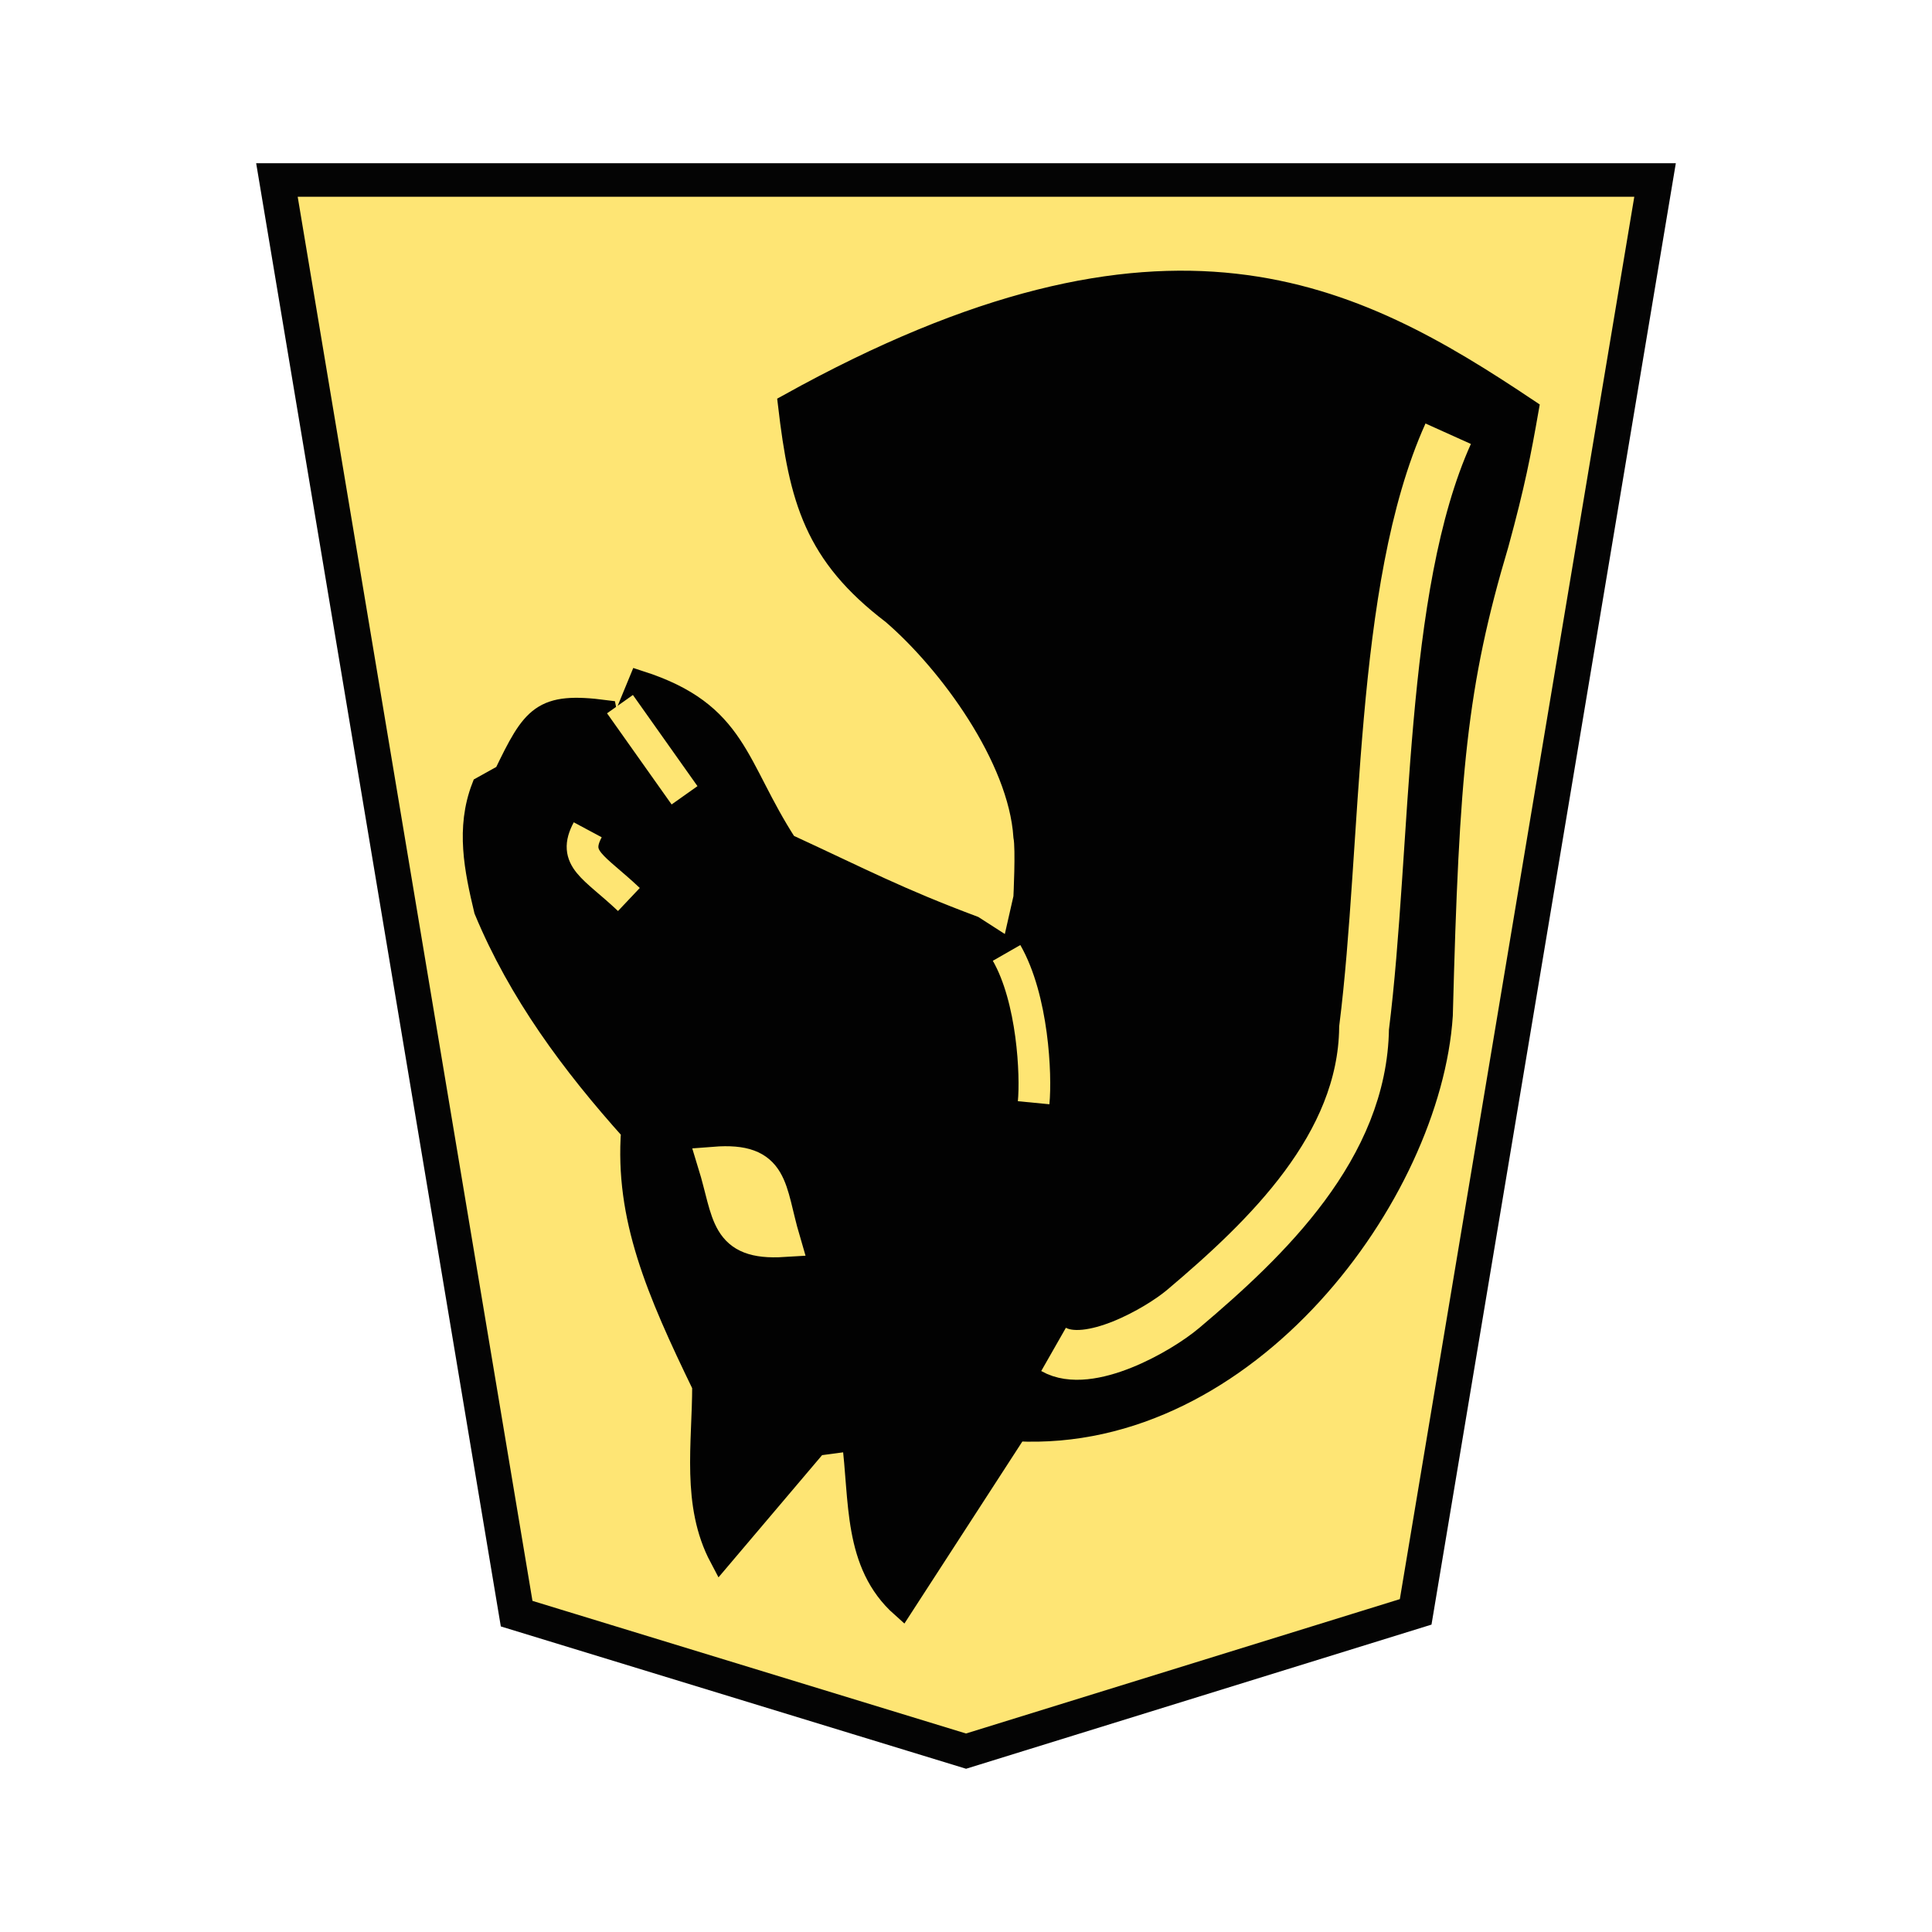
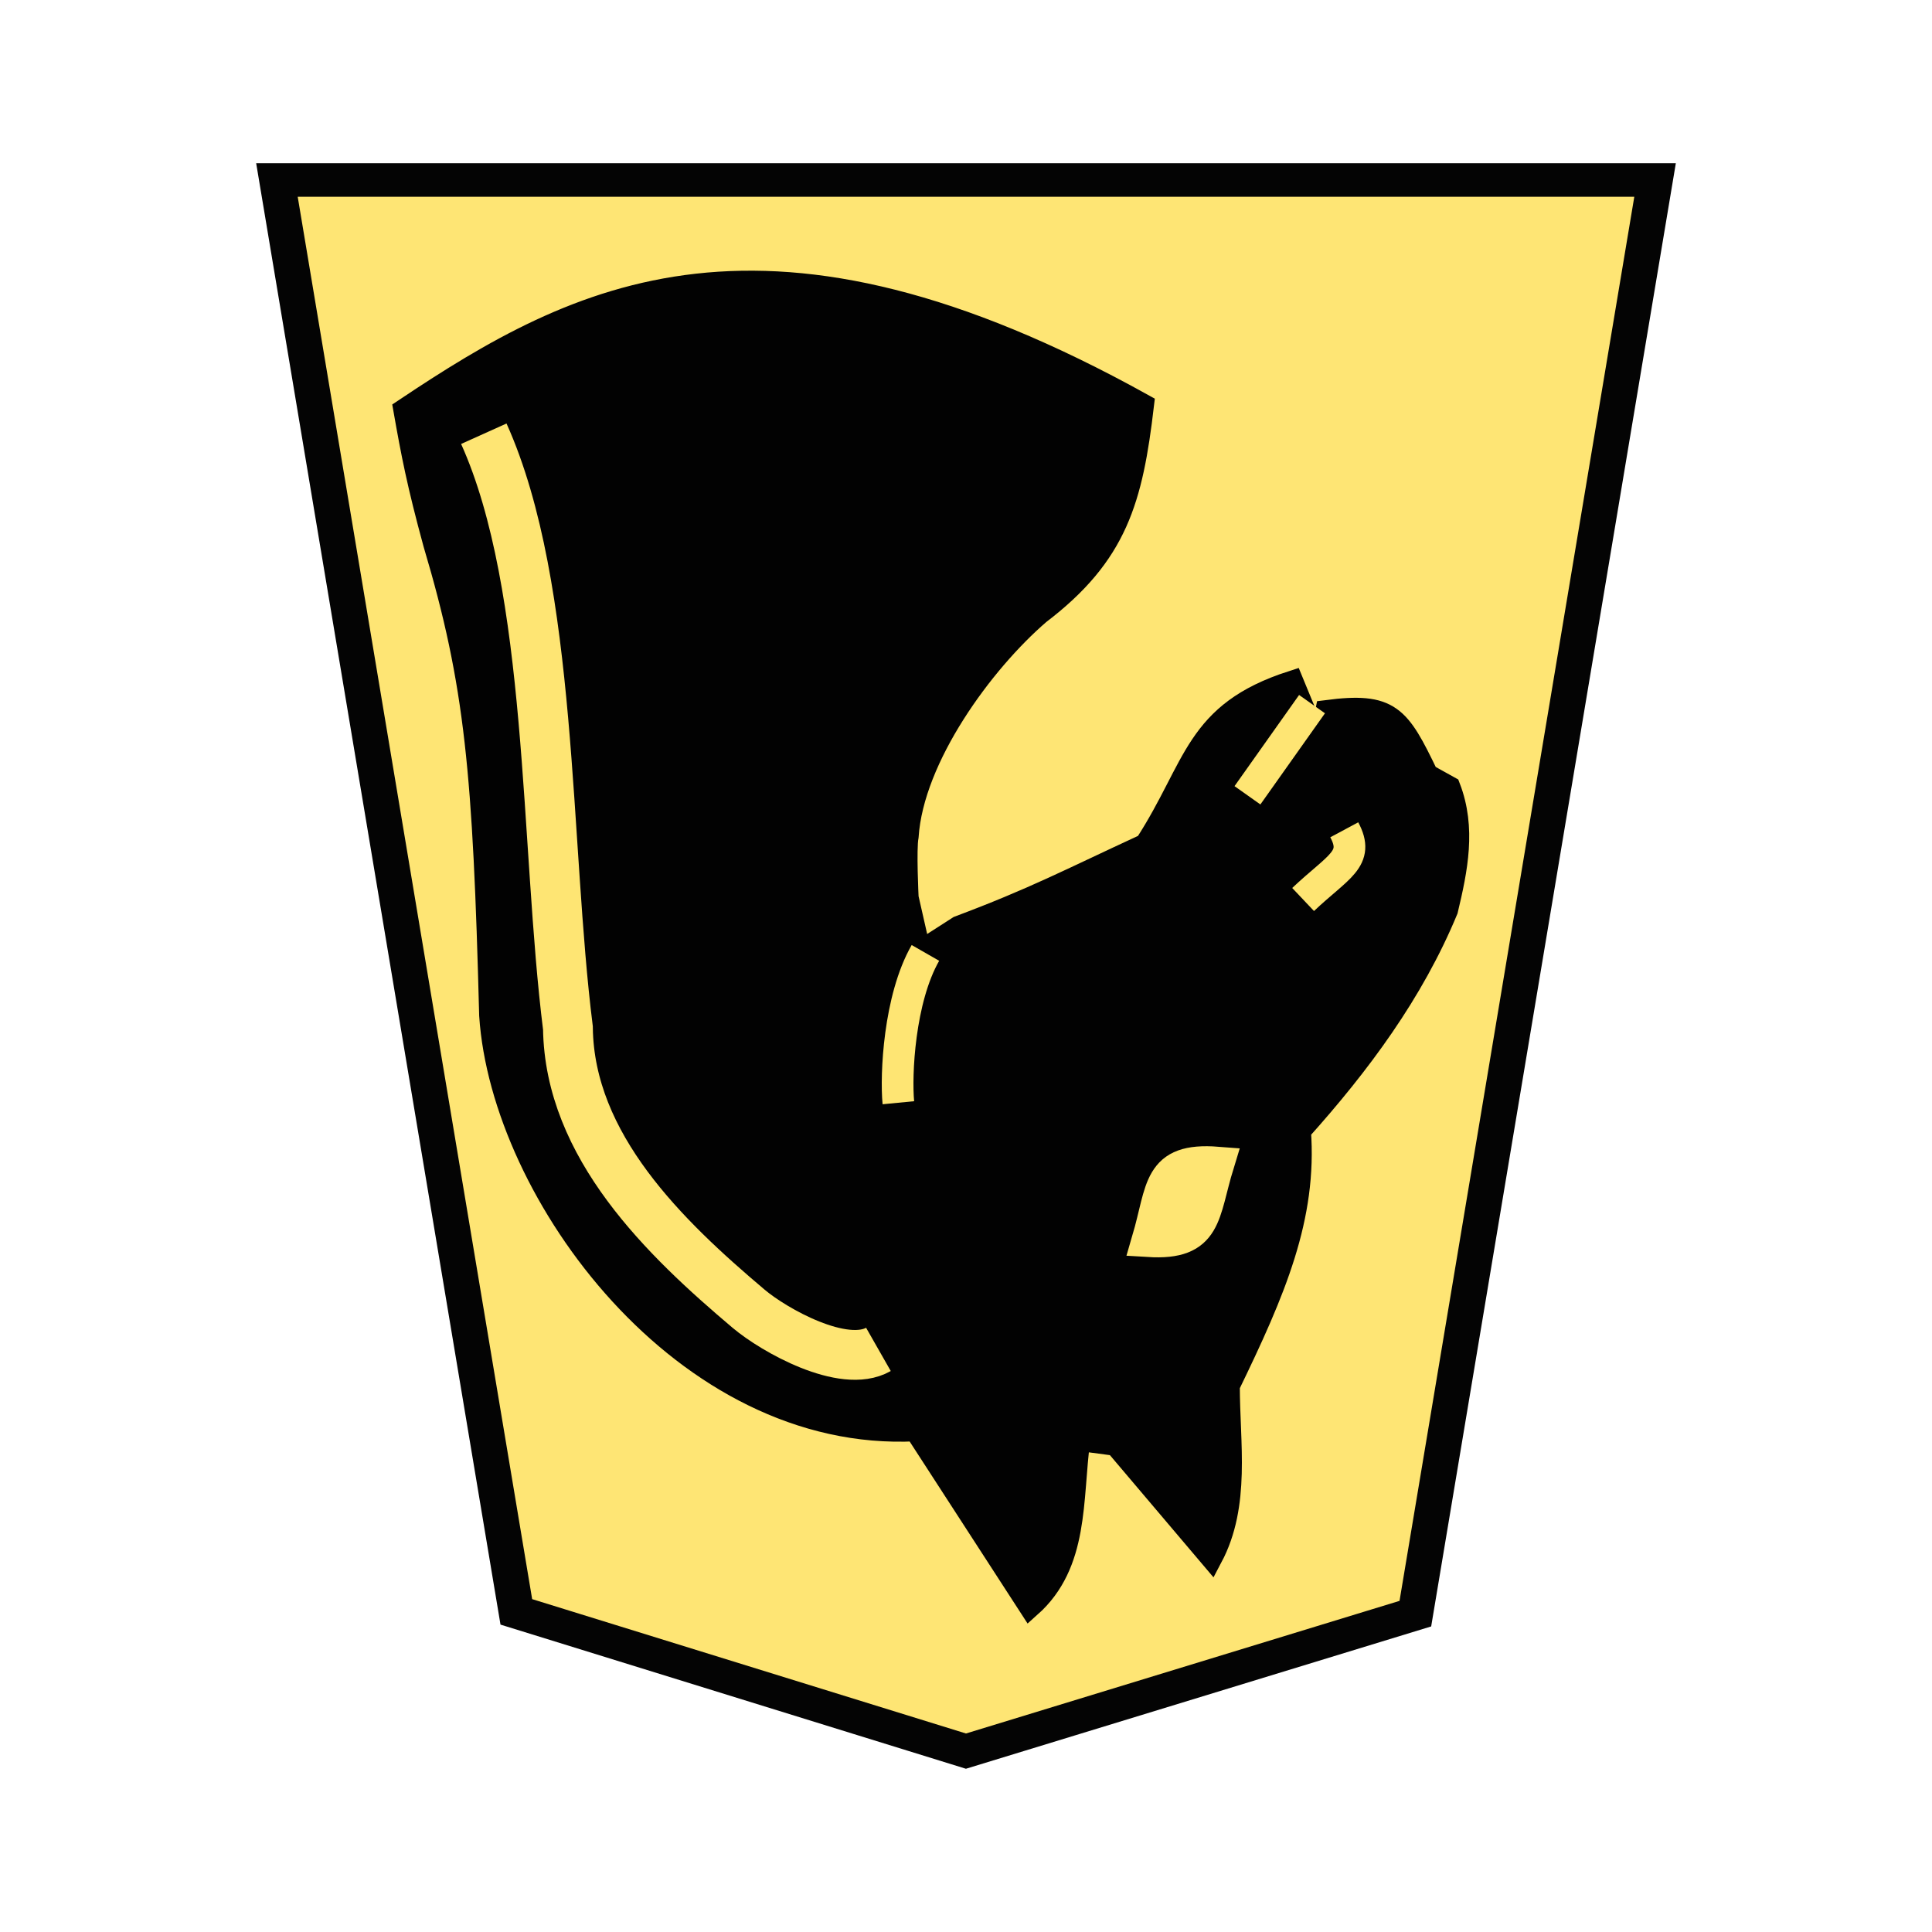
<svg xmlns="http://www.w3.org/2000/svg" width="52.157" height="52.157" version="1.1" id="svg1717">
  <defs id="defs1721">
    <filter style="color-interpolation-filters:sRGB" id="filter1552">
      <feFlood flood-opacity="0.498" flood-color="rgb(0,0,0)" result="flood" id="feFlood1542" />
      <feComposite in="flood" in2="SourceGraphic" operator="in" result="composite1" id="feComposite1544" />
      <feGaussianBlur in="composite1" stdDeviation="2.5" result="blur" id="feGaussianBlur1546" />
      <feOffset dx="4.57967e-15" dy="4.41314e-15" result="offset" id="feOffset1548" />
      <feComposite in="SourceGraphic" in2="offset" operator="over" result="composite2" id="feComposite1550" />
    </filter>
    <filter style="color-interpolation-filters:sRGB" id="filter1540">
      <feFlood flood-opacity="0.498" flood-color="rgb(0,0,0)" result="flood" id="feFlood1530" />
      <feComposite in="flood" in2="SourceGraphic" operator="in" result="composite1" id="feComposite1532" />
      <feGaussianBlur in="composite1" stdDeviation="2.5" result="blur" id="feGaussianBlur1534" />
      <feOffset dx="4.57967e-15" dy="4.41314e-15" result="offset" id="feOffset1536" />
      <feComposite in="SourceGraphic" in2="offset" operator="over" result="composite2" id="feComposite1538" />
    </filter>
    <filter id="drop-shadow-9">
      <feGaussianBlur in="SourceAlpha" result="blur" stdDeviation="2" id="feGaussianBlur5056" />
      <feOffset result="offsetBlur" dx="2" dy="2" id="feOffset5058" />
      <feBlend in="SourceGraphic" in2="offsetBlur" mode="normal" id="feBlend5060" />
    </filter>
    <filter id="drop-shadow-2">
      <feGaussianBlur in="SourceAlpha" result="blur" stdDeviation="2" id="feGaussianBlur6807" />
      <feOffset result="offsetBlur" dx="2" dy="2" id="feOffset6809" />
      <feBlend in="SourceGraphic" in2="offsetBlur" mode="normal" id="feBlend6811" />
    </filter>
    <filter id="drop-shadow-2-8">
      <feGaussianBlur in="SourceAlpha" result="blur" stdDeviation="2" id="feGaussianBlur6807-2" />
      <feOffset result="offsetBlur" dx="2" dy="2" id="feOffset6809-8" />
      <feBlend in="SourceGraphic" in2="offsetBlur" mode="normal" id="feBlend6811-0" />
    </filter>
    <filter id="drop-shadow-6">
      <feGaussianBlur in="SourceAlpha" result="blur" stdDeviation="2" id="feGaussianBlur5056-9" />
      <feOffset result="offsetBlur" dx="2" dy="2" id="feOffset5058-0" />
      <feBlend in="SourceGraphic" in2="offsetBlur" mode="normal" id="feBlend5060-9" />
    </filter>
    <filter id="drop-shadow-27">
      <feGaussianBlur in="SourceAlpha" result="blur" stdDeviation="2" id="feGaussianBlur5056-5" />
      <feOffset result="offsetBlur" dx="2" dy="2" id="feOffset5058-6" />
      <feBlend in="SourceGraphic" in2="offsetBlur" mode="normal" id="feBlend5060-96" />
    </filter>
    <filter id="drop-shadow-2-88">
      <feGaussianBlur in="SourceAlpha" result="blur" stdDeviation="2" id="feGaussianBlur6807-1" />
      <feOffset result="offsetBlur" dx="2" dy="2" id="feOffset6809-5" />
      <feBlend in="SourceGraphic" in2="offsetBlur" mode="normal" id="feBlend6811-7" />
    </filter>
    <filter id="drop-shadow-2-6">
      <feGaussianBlur in="SourceAlpha" result="blur" stdDeviation="2" id="feGaussianBlur6807-4" />
      <feOffset result="offsetBlur" dx="2" dy="2" id="feOffset6809-6" />
      <feBlend in="SourceGraphic" in2="offsetBlur" mode="normal" id="feBlend6811-8" />
    </filter>
    <filter id="drop-shadow-62">
      <feGaussianBlur in="SourceAlpha" result="blur" stdDeviation="2" id="feGaussianBlur5056-7" />
      <feOffset result="offsetBlur" dx="2" dy="2" id="feOffset5058-9" />
      <feBlend in="SourceGraphic" in2="offsetBlur" mode="normal" id="feBlend5060-1" />
    </filter>
    <filter id="drop-shadow-1">
      <feGaussianBlur in="SourceAlpha" result="blur" stdDeviation="2" id="feGaussianBlur5056-0" />
      <feOffset result="offsetBlur" dx="2" dy="2" id="feOffset5058-7" />
      <feBlend in="SourceGraphic" in2="offsetBlur" mode="normal" id="feBlend5060-4" />
    </filter>
    <filter id="drop-shadow-2-67">
      <feGaussianBlur in="SourceAlpha" result="blur" stdDeviation="2" id="feGaussianBlur6807-7" />
      <feOffset result="offsetBlur" dx="2" dy="2" id="feOffset6809-4" />
      <feBlend in="SourceGraphic" in2="offsetBlur" mode="normal" id="feBlend6811-74" />
    </filter>
    <filter id="drop-shadow-2-86">
      <feGaussianBlur in="SourceAlpha" result="blur" stdDeviation="2" id="feGaussianBlur6807-6" />
      <feOffset result="offsetBlur" dx="2" dy="2" id="feOffset6809-9" />
      <feBlend in="SourceGraphic" in2="offsetBlur" mode="normal" id="feBlend6811-1" />
    </filter>
    <filter id="drop-shadow-22">
      <feGaussianBlur in="SourceAlpha" result="blur" stdDeviation="2" id="feGaussianBlur5056-0-5" />
      <feOffset result="offsetBlur" dx="2" dy="2" id="feOffset5058-0-0" />
      <feBlend in="SourceGraphic" in2="offsetBlur" mode="normal" id="feBlend5060-0" />
    </filter>
    <filter id="drop-shadow-2-8-6">
      <feGaussianBlur in="SourceAlpha" result="blur" stdDeviation="2" id="feGaussianBlur6807-40" />
      <feOffset result="offsetBlur" dx="2" dy="2" id="feOffset6809-4-3" />
      <feBlend in="SourceGraphic" in2="offsetBlur" mode="normal" id="feBlend6811-3" />
    </filter>
    <filter id="drop-shadow-5">
      <feGaussianBlur in="SourceAlpha" result="blur" stdDeviation="2" id="feGaussianBlur5056-6" />
      <feOffset result="offsetBlur" dx="2" dy="2" id="feOffset5058-2" />
      <feBlend in="SourceGraphic" in2="offsetBlur" mode="normal" id="feBlend5060-8" />
    </filter>
    <filter id="drop-shadow-5-9">
      <feGaussianBlur in="SourceAlpha" result="blur" stdDeviation="2" id="feGaussianBlur5056-6-0" />
      <feOffset result="offsetBlur" dx="2" dy="2" id="feOffset5058-2-0" />
      <feBlend in="SourceGraphic" in2="offsetBlur" mode="normal" id="feBlend5060-8-3" />
    </filter>
    <filter id="drop-shadow-2-84">
      <feGaussianBlur in="SourceAlpha" result="blur" stdDeviation="2" id="feGaussianBlur6807-9" />
      <feOffset result="offsetBlur" dx="2" dy="2" id="feOffset6809-5-9" />
      <feBlend in="SourceGraphic" in2="offsetBlur" mode="normal" id="feBlend6811-1-9" />
    </filter>
    <filter id="drop-shadow-2-84-4">
      <feGaussianBlur in="SourceAlpha" result="blur" stdDeviation="2" id="feGaussianBlur6807-9-5" />
      <feOffset result="offsetBlur" dx="2" dy="2" id="feOffset6809-5-7" />
      <feBlend in="SourceGraphic" in2="offsetBlur" mode="normal" id="feBlend6811-1-1" />
    </filter>
    <filter id="drop-shadow-5-1">
      <feGaussianBlur in="SourceAlpha" result="blur" stdDeviation="2" id="feGaussianBlur5056-6-9" />
      <feOffset result="offsetBlur" dx="2" dy="2" id="feOffset5058-2-6" />
      <feBlend in="SourceGraphic" in2="offsetBlur" mode="normal" id="feBlend5060-8-9" />
    </filter>
    <filter id="drop-shadow-5-1-3">
      <feGaussianBlur in="SourceAlpha" result="blur" stdDeviation="2" id="feGaussianBlur5056-6-9-6" />
      <feOffset result="offsetBlur" dx="2" dy="2" id="feOffset5058-2-6-1" />
      <feBlend in="SourceGraphic" in2="offsetBlur" mode="normal" id="feBlend5060-8-9-7" />
    </filter>
    <filter id="drop-shadow-2-84-1">
      <feGaussianBlur in="SourceAlpha" result="blur" stdDeviation="2" id="feGaussianBlur6807-9-0" />
      <feOffset result="offsetBlur" dx="2" dy="2" id="feOffset6809-5-3" />
      <feBlend in="SourceGraphic" in2="offsetBlur" mode="normal" id="feBlend6811-1-0" />
    </filter>
    <filter id="drop-shadow-2-84-1-0">
      <feGaussianBlur in="SourceAlpha" result="blur" stdDeviation="2" id="feGaussianBlur6807-9-0-0" />
      <feOffset result="offsetBlur" dx="2" dy="2" id="feOffset6809-5-3-6" />
      <feBlend in="SourceGraphic" in2="offsetBlur" mode="normal" id="feBlend6811-1-0-3" />
    </filter>
    <filter id="drop-shadow-5-1-2">
      <feGaussianBlur in="SourceAlpha" result="blur" stdDeviation="2" id="feGaussianBlur5056-6-9-8" />
      <feOffset result="offsetBlur" dx="2" dy="2" id="feOffset5058-2-6-5" />
      <feBlend in="SourceGraphic" in2="offsetBlur" mode="normal" id="feBlend5060-8-9-1" />
    </filter>
    <filter id="drop-shadow-5-1-2-8">
      <feGaussianBlur in="SourceAlpha" result="blur" stdDeviation="2" id="feGaussianBlur5056-6-9-8-3" />
      <feOffset result="offsetBlur" dx="2" dy="2" id="feOffset5058-2-6-5-7" />
      <feBlend in="SourceGraphic" in2="offsetBlur" mode="normal" id="feBlend5060-8-9-1-4" />
    </filter>
    <filter id="drop-shadow-2-84-1-0-0">
      <feGaussianBlur in="SourceAlpha" result="blur" stdDeviation="2" id="feGaussianBlur6807-9-0-9" />
      <feOffset result="offsetBlur" dx="2" dy="2" id="feOffset6809-5-3-1" />
      <feBlend in="SourceGraphic" in2="offsetBlur" mode="normal" id="feBlend6811-1-0-0" />
    </filter>
    <filter id="drop-shadow-2-84-1-0-1">
      <feGaussianBlur in="SourceAlpha" result="blur" stdDeviation="2" id="feGaussianBlur6807-9-0-9-0" />
      <feOffset result="offsetBlur" dx="2" dy="2" id="feOffset6809-5-3-1-2" />
      <feBlend in="SourceGraphic" in2="offsetBlur" mode="normal" id="feBlend6811-1-0-0-7" />
    </filter>
    <filter id="drop-shadow-5-1-1">
      <feGaussianBlur in="SourceAlpha" result="blur" stdDeviation="2" id="feGaussianBlur5056-6-9-88" />
      <feOffset result="offsetBlur" dx="2" dy="2" id="feOffset5058-2-6-1-6" />
      <feBlend in="SourceGraphic" in2="offsetBlur" mode="normal" id="feBlend5060-8-9-5" />
    </filter>
    <filter id="drop-shadow-2-84-1-4">
      <feGaussianBlur in="SourceAlpha" result="blur" stdDeviation="2" id="feGaussianBlur6807-9-0-2" />
      <feOffset result="offsetBlur" dx="2" dy="2" id="feOffset6809-5-3-5" />
      <feBlend in="SourceGraphic" in2="offsetBlur" mode="normal" id="feBlend6811-1-0-4" />
    </filter>
    <filter style="color-interpolation-filters:sRGB" id="filter4363">
      <feFlood flood-opacity="0.498" flood-color="rgb(0,0,0)" result="flood" id="feFlood4353" />
      <feComposite in="flood" in2="SourceGraphic" operator="in" result="composite1" id="feComposite4355" />
      <feGaussianBlur in="composite1" stdDeviation="1" result="blur" id="feGaussianBlur4357" />
      <feOffset dx="5" dy="3" result="offset" id="feOffset4359" />
      <feComposite in="SourceGraphic" in2="offset" operator="over" result="composite2" id="feComposite4361" />
    </filter>
    <filter style="color-interpolation-filters:sRGB" id="filter4195">
      <feFlood flood-opacity="0.498" flood-color="rgb(0,0,0)" result="flood" id="feFlood4185" />
      <feComposite in="flood" in2="SourceGraphic" operator="in" result="composite1" id="feComposite4187" />
      <feGaussianBlur in="composite1" stdDeviation="1" result="blur" id="feGaussianBlur4189" />
      <feOffset dx="5" dy="3" result="offset" id="feOffset4191" />
      <feComposite in="SourceGraphic" in2="offset" operator="over" result="composite2" id="feComposite4193" />
    </filter>
    <filter style="color-interpolation-filters:sRGB" id="filter4459">
      <feFlood flood-opacity="0.498" flood-color="rgb(0,0,0)" result="flood" id="feFlood4449" />
      <feComposite in="flood" in2="SourceGraphic" operator="in" result="composite1" id="feComposite4451" />
      <feGaussianBlur in="composite1" stdDeviation="1" result="blur" id="feGaussianBlur4453" />
      <feOffset dx="5" dy="3" result="offset" id="feOffset4455" />
      <feComposite in="SourceGraphic" in2="offset" operator="over" result="composite2" id="feComposite4457" />
    </filter>
    <filter style="color-interpolation-filters:sRGB" id="filter4447">
      <feFlood flood-opacity="0.498" flood-color="rgb(0,0,0)" result="flood" id="feFlood4437" />
      <feComposite in="flood" in2="SourceGraphic" operator="in" result="composite1" id="feComposite4439" />
      <feGaussianBlur in="composite1" stdDeviation="1" result="blur" id="feGaussianBlur4441" />
      <feOffset dx="5" dy="3" result="offset" id="feOffset4443" />
      <feComposite in="SourceGraphic" in2="offset" operator="over" result="composite2" id="feComposite4445" />
    </filter>
    <filter style="color-interpolation-filters:sRGB" id="filter4351">
      <feFlood flood-opacity="0.498" flood-color="rgb(0,0,0)" result="flood" id="feFlood4341" />
      <feComposite in="flood" in2="SourceGraphic" operator="in" result="composite1" id="feComposite4343" />
      <feGaussianBlur in="composite1" stdDeviation="1" result="blur" id="feGaussianBlur4345" />
      <feOffset dx="5" dy="3" result="offset" id="feOffset4347" />
      <feComposite in="SourceGraphic" in2="offset" operator="over" result="composite2" id="feComposite4349" />
    </filter>
    <filter style="color-interpolation-filters:sRGB" id="filter4207">
      <feFlood flood-opacity="0.498" flood-color="rgb(0,0,0)" result="flood" id="feFlood4197" />
      <feComposite in="flood" in2="SourceGraphic" operator="in" result="composite1" id="feComposite4199" />
      <feGaussianBlur in="composite1" stdDeviation="1" result="blur" id="feGaussianBlur4201" />
      <feOffset dx="5" dy="3" result="offset" id="feOffset4203" />
      <feComposite in="SourceGraphic" in2="offset" operator="over" result="composite2" id="feComposite4205" />
    </filter>
    <filter style="color-interpolation-filters:sRGB" id="filter4471">
      <feFlood flood-opacity="0.498" flood-color="rgb(0,0,0)" result="flood" id="feFlood4461" />
      <feComposite in="flood" in2="SourceGraphic" operator="in" result="composite1" id="feComposite4463" />
      <feGaussianBlur in="composite1" stdDeviation="1" result="blur" id="feGaussianBlur4465" />
      <feOffset dx="5" dy="3" result="offset" id="feOffset4467" />
      <feComposite in="SourceGraphic" in2="offset" operator="over" result="composite2" id="feComposite4469" />
    </filter>
    <filter style="color-interpolation-filters:sRGB" id="filter4435">
      <feFlood flood-opacity="0.498" flood-color="rgb(0,0,0)" result="flood" id="feFlood4425" />
      <feComposite in="flood" in2="SourceGraphic" operator="in" result="composite1" id="feComposite4427" />
      <feGaussianBlur in="composite1" stdDeviation="1" result="blur" id="feGaussianBlur4429" />
      <feOffset dx="5" dy="3" result="offset" id="feOffset4431" />
      <feComposite in="SourceGraphic" in2="offset" operator="over" result="composite2" id="feComposite4433" />
    </filter>
    <filter style="color-interpolation-filters:sRGB" id="filter4339">
      <feFlood flood-opacity="0.498" flood-color="rgb(0,0,0)" result="flood" id="feFlood4329" />
      <feComposite in="flood" in2="SourceGraphic" operator="in" result="composite1" id="feComposite4331" />
      <feGaussianBlur in="composite1" stdDeviation="1" result="blur" id="feGaussianBlur4333" />
      <feOffset dx="5" dy="3" result="offset" id="feOffset4335" />
      <feComposite in="SourceGraphic" in2="offset" operator="over" result="composite2" id="feComposite4337" />
    </filter>
    <filter style="color-interpolation-filters:sRGB" id="filter4219">
      <feFlood flood-opacity="0.498" flood-color="rgb(0,0,0)" result="flood" id="feFlood4209" />
      <feComposite in="flood" in2="SourceGraphic" operator="in" result="composite1" id="feComposite4211" />
      <feGaussianBlur in="composite1" stdDeviation="1" result="blur" id="feGaussianBlur4213" />
      <feOffset dx="5" dy="3" result="offset" id="feOffset4215" />
      <feComposite in="SourceGraphic" in2="offset" operator="over" result="composite2" id="feComposite4217" />
    </filter>
    <filter style="color-interpolation-filters:sRGB" id="filter4483">
      <feFlood flood-opacity="0.498" flood-color="rgb(0,0,0)" result="flood" id="feFlood4473" />
      <feComposite in="flood" in2="SourceGraphic" operator="in" result="composite1" id="feComposite4475" />
      <feGaussianBlur in="composite1" stdDeviation="1" result="blur" id="feGaussianBlur4477" />
      <feOffset dx="5" dy="3" result="offset" id="feOffset4479" />
      <feComposite in="SourceGraphic" in2="offset" operator="over" result="composite2" id="feComposite4481" />
    </filter>
    <filter style="color-interpolation-filters:sRGB" id="filter4423">
      <feFlood flood-opacity="0.498" flood-color="rgb(0,0,0)" result="flood" id="feFlood4413" />
      <feComposite in="flood" in2="SourceGraphic" operator="in" result="composite1" id="feComposite4415" />
      <feGaussianBlur in="composite1" stdDeviation="1" result="blur" id="feGaussianBlur4417" />
      <feOffset dx="5" dy="3" result="offset" id="feOffset4419" />
      <feComposite in="SourceGraphic" in2="offset" operator="over" result="composite2" id="feComposite4421" />
    </filter>
    <filter style="color-interpolation-filters:sRGB" id="filter4327">
      <feFlood flood-opacity="0.498" flood-color="rgb(0,0,0)" result="flood" id="feFlood4317" />
      <feComposite in="flood" in2="SourceGraphic" operator="in" result="composite1" id="feComposite4319" />
      <feGaussianBlur in="composite1" stdDeviation="1" result="blur" id="feGaussianBlur4321" />
      <feOffset dx="5" dy="3" result="offset" id="feOffset4323" />
      <feComposite in="SourceGraphic" in2="offset" operator="over" result="composite2" id="feComposite4325" />
    </filter>
    <filter style="color-interpolation-filters:sRGB" id="filter4495">
      <feFlood flood-opacity="0.498" flood-color="rgb(0,0,0)" result="flood" id="feFlood4485" />
      <feComposite in="flood" in2="SourceGraphic" operator="in" result="composite1" id="feComposite4487" />
      <feGaussianBlur in="composite1" stdDeviation="1" result="blur" id="feGaussianBlur4489" />
      <feOffset dx="5" dy="3" result="offset" id="feOffset4491" />
      <feComposite in="SourceGraphic" in2="offset" operator="over" result="composite2" id="feComposite4493" />
    </filter>
    <filter style="color-interpolation-filters:sRGB" id="filter4315">
      <feFlood flood-opacity="0.498" flood-color="rgb(0,0,0)" result="flood" id="feFlood4305" />
      <feComposite in="flood" in2="SourceGraphic" operator="in" result="composite1" id="feComposite4307" />
      <feGaussianBlur in="composite1" stdDeviation="1" result="blur" id="feGaussianBlur4309" />
      <feOffset dx="5" dy="3" result="offset" id="feOffset4311" />
      <feComposite in="SourceGraphic" in2="offset" operator="over" result="composite2" id="feComposite4313" />
    </filter>
    <filter style="color-interpolation-filters:sRGB" id="filter4243">
      <feFlood flood-opacity="0.498" flood-color="rgb(0,0,0)" result="flood" id="feFlood4233" />
      <feComposite in="flood" in2="SourceGraphic" operator="in" result="composite1" id="feComposite4235" />
      <feGaussianBlur in="composite1" stdDeviation="1" result="blur" id="feGaussianBlur4237" />
      <feOffset dx="5" dy="3" result="offset" id="feOffset4239" />
      <feComposite in="SourceGraphic" in2="offset" operator="over" result="composite2" id="feComposite4241" />
    </filter>
    <filter style="color-interpolation-filters:sRGB" id="filter4507">
      <feFlood flood-opacity="0.498" flood-color="rgb(0,0,0)" result="flood" id="feFlood4497" />
      <feComposite in="flood" in2="SourceGraphic" operator="in" result="composite1" id="feComposite4499" />
      <feGaussianBlur in="composite1" stdDeviation="1" result="blur" id="feGaussianBlur4501" />
      <feOffset dx="5" dy="3" result="offset" id="feOffset4503" />
      <feComposite in="SourceGraphic" in2="offset" operator="over" result="composite2" id="feComposite4505" />
    </filter>
    <filter style="color-interpolation-filters:sRGB" id="filter4411">
      <feFlood flood-opacity="0.498" flood-color="rgb(0,0,0)" result="flood" id="feFlood4401" />
      <feComposite in="flood" in2="SourceGraphic" operator="in" result="composite1" id="feComposite4403" />
      <feGaussianBlur in="composite1" stdDeviation="1" result="blur" id="feGaussianBlur4405" />
      <feOffset dx="5" dy="3" result="offset" id="feOffset4407" />
      <feComposite in="SourceGraphic" in2="offset" operator="over" result="composite2" id="feComposite4409" />
    </filter>
    <filter style="color-interpolation-filters:sRGB" id="filter4303">
      <feFlood flood-opacity="0.498" flood-color="rgb(0,0,0)" result="flood" id="feFlood4293" />
      <feComposite in="flood" in2="SourceGraphic" operator="in" result="composite1" id="feComposite4295" />
      <feGaussianBlur in="composite1" stdDeviation="1" result="blur" id="feGaussianBlur4297" />
      <feOffset dx="5" dy="3" result="offset" id="feOffset4299" />
      <feComposite in="SourceGraphic" in2="offset" operator="over" result="composite2" id="feComposite4301" />
    </filter>
  </defs>
  <filter id="drop-shadow">
    <feGaussianBlur in="SourceAlpha" result="blur" stdDeviation="2" id="feGaussianBlur1692" />
    <feOffset result="offsetBlur" dx="2" dy="2" id="feOffset1694" />
    <feBlend in="SourceGraphic" in2="offsetBlur" mode="normal" id="feBlend1696" />
  </filter>
  <g transform="translate(-240.9593,2.727364)" style="opacity:0.99" id="g4914">
    <g transform="matrix(1.149706,0,0,1.149706,237.7548,-16.08574)" id="g12482" style="display:inline;opacity:1">
-       <g id="g9364" transform="matrix(1.05,0,0,-1.05,-1.273487,70.31848)">
+       <g id="g9364" transform="matrix(-1.05,0,0,-1.05,52.21339,70.31848)">
        <g transform="matrix(0.5218724,0,0,0.5218724,-207.5317,12.56895)" id="g4015" style="opacity:0.99">
          <g id="g15629" transform="matrix(1.05,0,0,1.05,-20.03864,-4.226291)" style="opacity:1">
            <g id="g8374-5" style="display:inline;fill:url(#linearGradient65888);fill-opacity:1" transform="matrix(1.589987,0,0,1.502562,-39.06777,-37.52553)">
              <g transform="matrix(0.9107117,0,0,0.9107117,314.413,25.94909)" id="g5079-1-9-6" style="display:inline;fill:url(#linearGradient32927);fill-opacity:1">
                <path d="M -11.427,7.439 -24.093,11.539 -30.849,54.296 7.992,54.296 1.245,11.592 Z" id="path5063-7-5-8" style="fill:#fee572;fill-opacity:1;stroke:#000000;stroke-width:1" />
              </g>
            </g>
          </g>
        </g>
        <g id="g14772" transform="matrix(0.97,0,0,0.97,2.38693,1.495524)">
          <g style="display:inline" id="g8333-3" transform="matrix(0.7005504,0,0,0.7005504,-246.1864,-24.00631)">
            <g style="stroke-width:1.386;stroke-miterlimit:4;stroke-dasharray:none" transform="matrix(0.5770575,0,0,0.5770575,442.0274,27.09883)" id="g8329-78">
              <path style="fill:#000000;stroke:#000000;stroke-width:1.291;stroke-linecap:butt;stroke-linejoin:miter;stroke-miterlimit:4;stroke-dasharray:none;stroke-opacity:1" d="m -112.144,62.364 c -1.6,3.019 -0.979,6.472 -0.979,9.788 -2.637,5.433 -4.421,9.611 -4.055,14.542 -3.426,3.817 -6.439,7.882 -8.39,12.585 -0.556,2.331 -1.037,4.661 -0.14,6.992 l 1.258,0.699 c 1.623,3.364 2.101,4.109 5.733,3.636 l 0.699,-3.496 0.979,-1.678 -0.699,4.475 0.979,2.377 c 5.562,-1.791 5.436,-4.784 8.354,-9.286 4.416,-2.04 6.332,-3.073 10.663,-4.697 l 1.958,-1.258 2.936,-4.894 -2.657,4.754 0.699,3.076 c 0,0 0.14,2.797 0,3.496 -0.295,4.507 -4.288,9.949 -7.519,12.729 -4.418,3.365 -5.27,6.49 -5.905,11.881 21.57,11.971 32.153,6.364 42.089,-0.28 -0.435,-2.472 -0.771,-4.234 -1.702,-7.638 -2.388,-8.008 -2.832,-13.068 -3.192,-26.9 -0.667,-10.141 -11.049,-24.316 -24.248,-23.643 l -6.515,-10.056 c -2.743,2.442 -2.342,6.067 -2.797,9.508 l -2.097,-0.28 z" id="path8321-00" />
              <path style="fill:none;stroke:#fee572;stroke-width:1.807;stroke-linecap:butt;stroke-linejoin:miter;stroke-miterlimit:4;stroke-dasharray:none;stroke-opacity:1" d="m -95.839,96.831 c 1.504,-2.624 1.695,-6.973 1.543,-8.544" id="path8323" />
              <path style="fill:#fee572;fill-opacity:1;stroke:#fee572;stroke-width:1.936;stroke-linecap:butt;stroke-linejoin:miter;stroke-miterlimit:4;stroke-dasharray:none;stroke-opacity:1" d="m -108.574,80.454 c -3.305,-0.203 -3.029,1.49 -3.91,4.358 3.366,0.262 3.052,-1.43 3.91,-4.358 z" id="path8325" />
              <path style="fill:none;stroke:#fee572;stroke-width:2.84;stroke-linecap:butt;stroke-linejoin:miter;stroke-miterlimit:4;stroke-dasharray:none;stroke-opacity:1" d="m -93.159,74.22 c 1.994,-1.137 5.955,1.095 7.399,2.315 4.785,4.041 10.223,9.278 10.309,16.017 1.316,10.47 0.825,25.073 4.797,33.888" id="path8327" />
            </g>
            <path id="path8331" d="m 374,91.163 2.125,-3" style="fill:none;stroke:#fee572;stroke-width:1.043;stroke-linecap:butt;stroke-linejoin:miter;stroke-miterlimit:4;stroke-dasharray:none;stroke-opacity:1" />
          </g>
          <path id="path8331-6-0" d="m 15.076,36.961 c -0.362,-0.676 0.138,-0.84 0.949,-1.607" style="display:inline;fill:none;stroke:#fee572;stroke-width:0.731;stroke-linecap:butt;stroke-linejoin:miter;stroke-miterlimit:4;stroke-dasharray:none;stroke-opacity:1" />
        </g>
      </g>
    </g>
  </g>
</svg>
